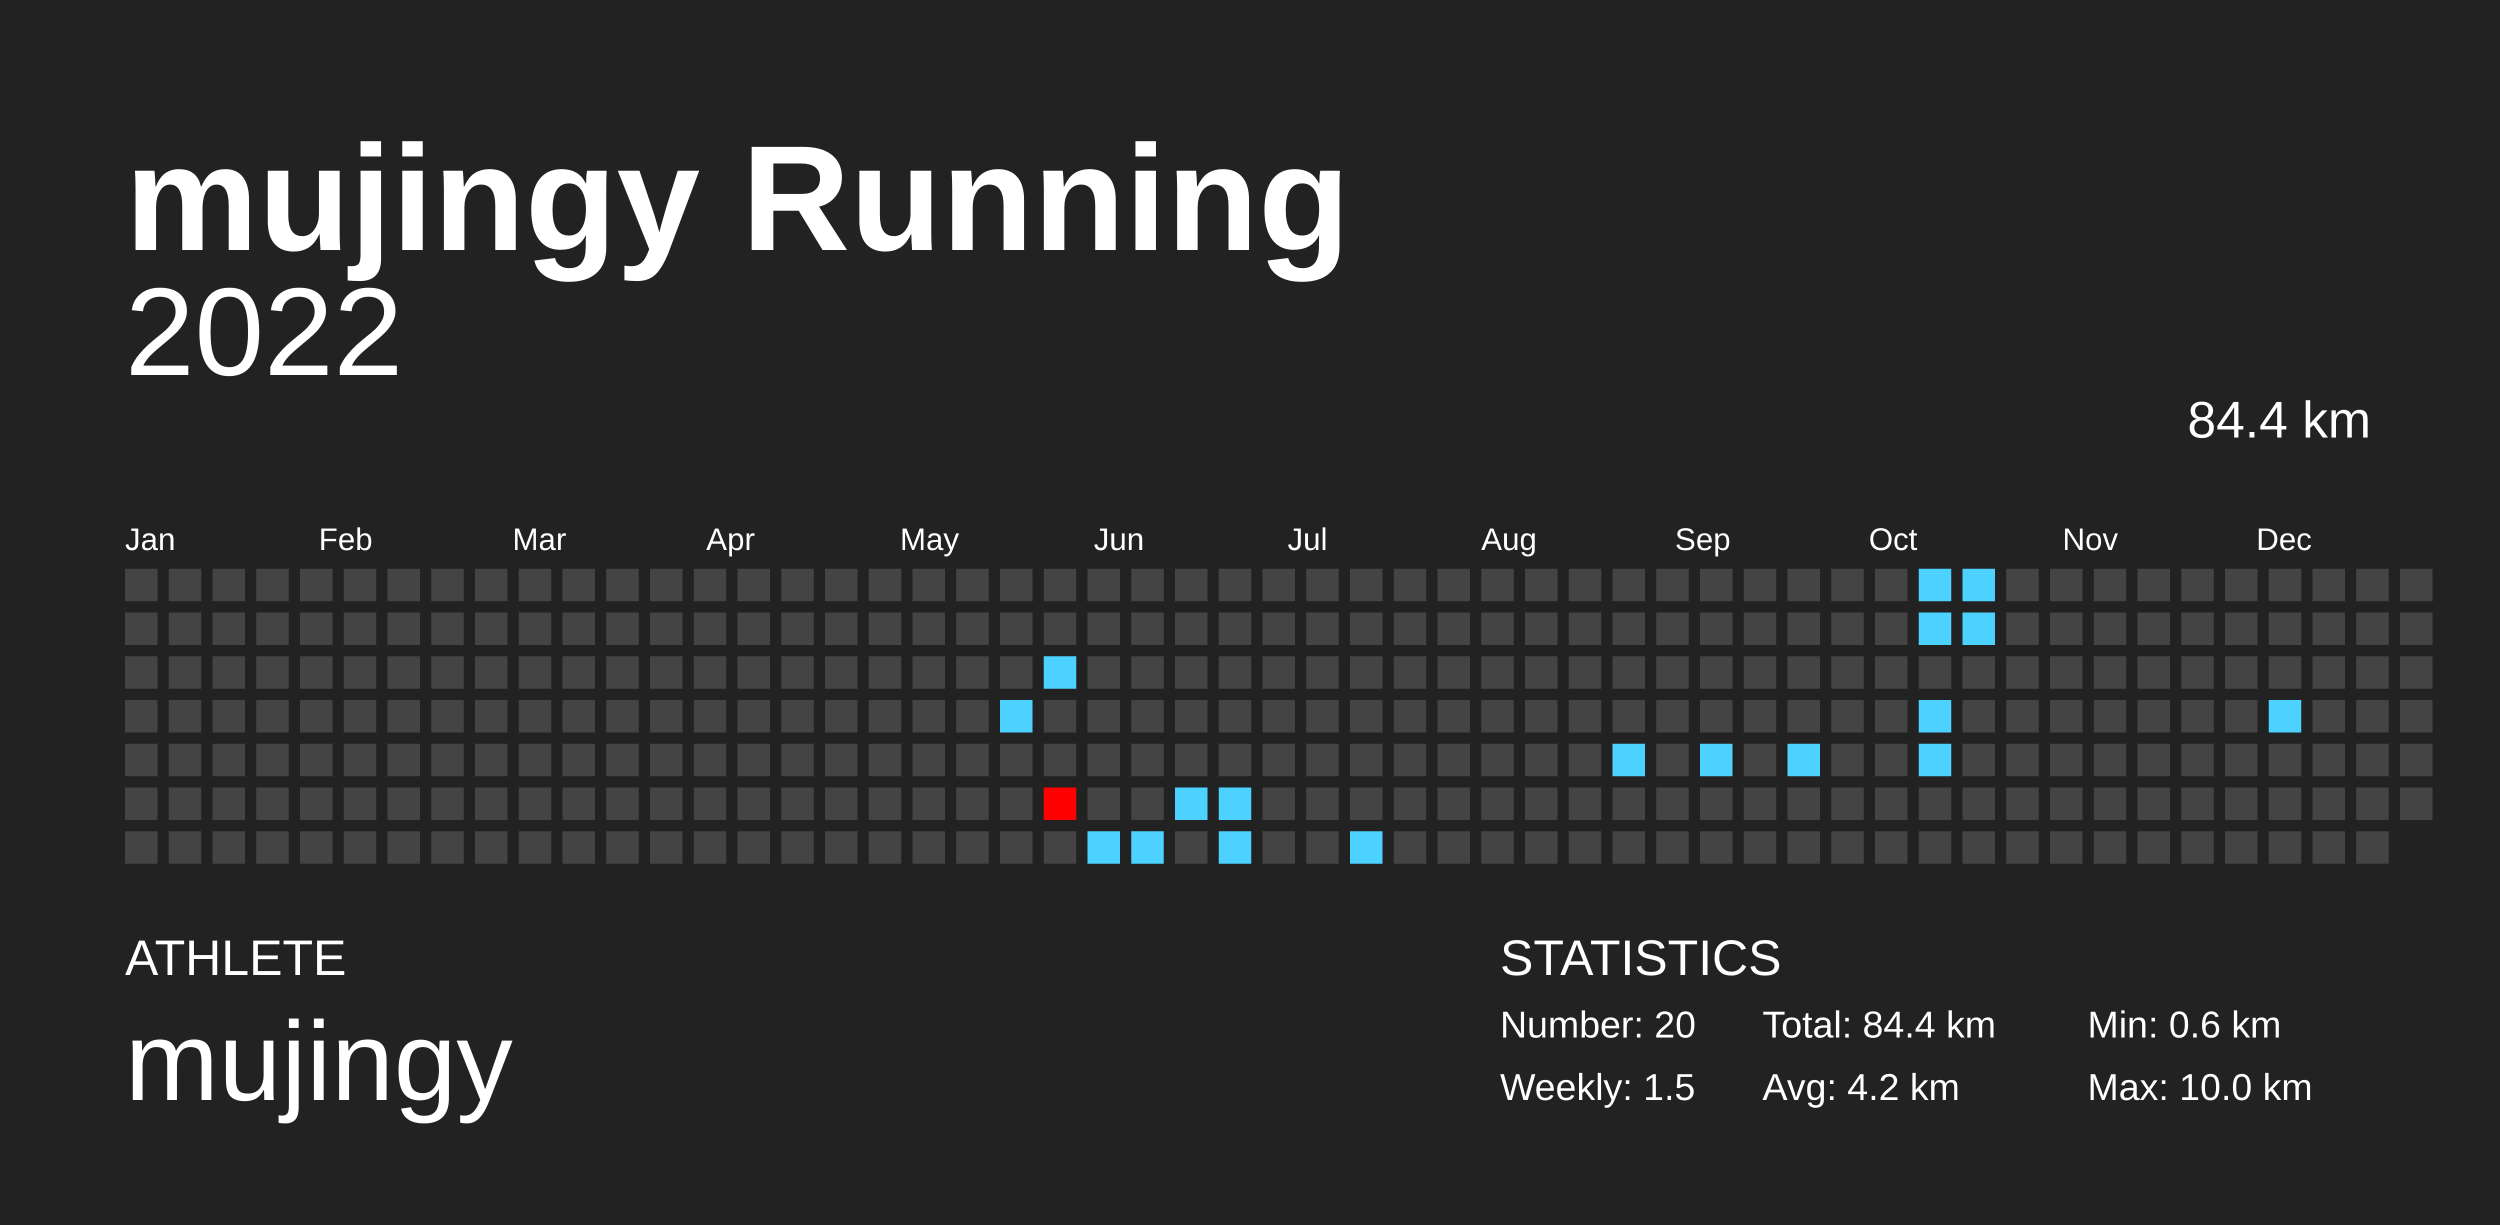
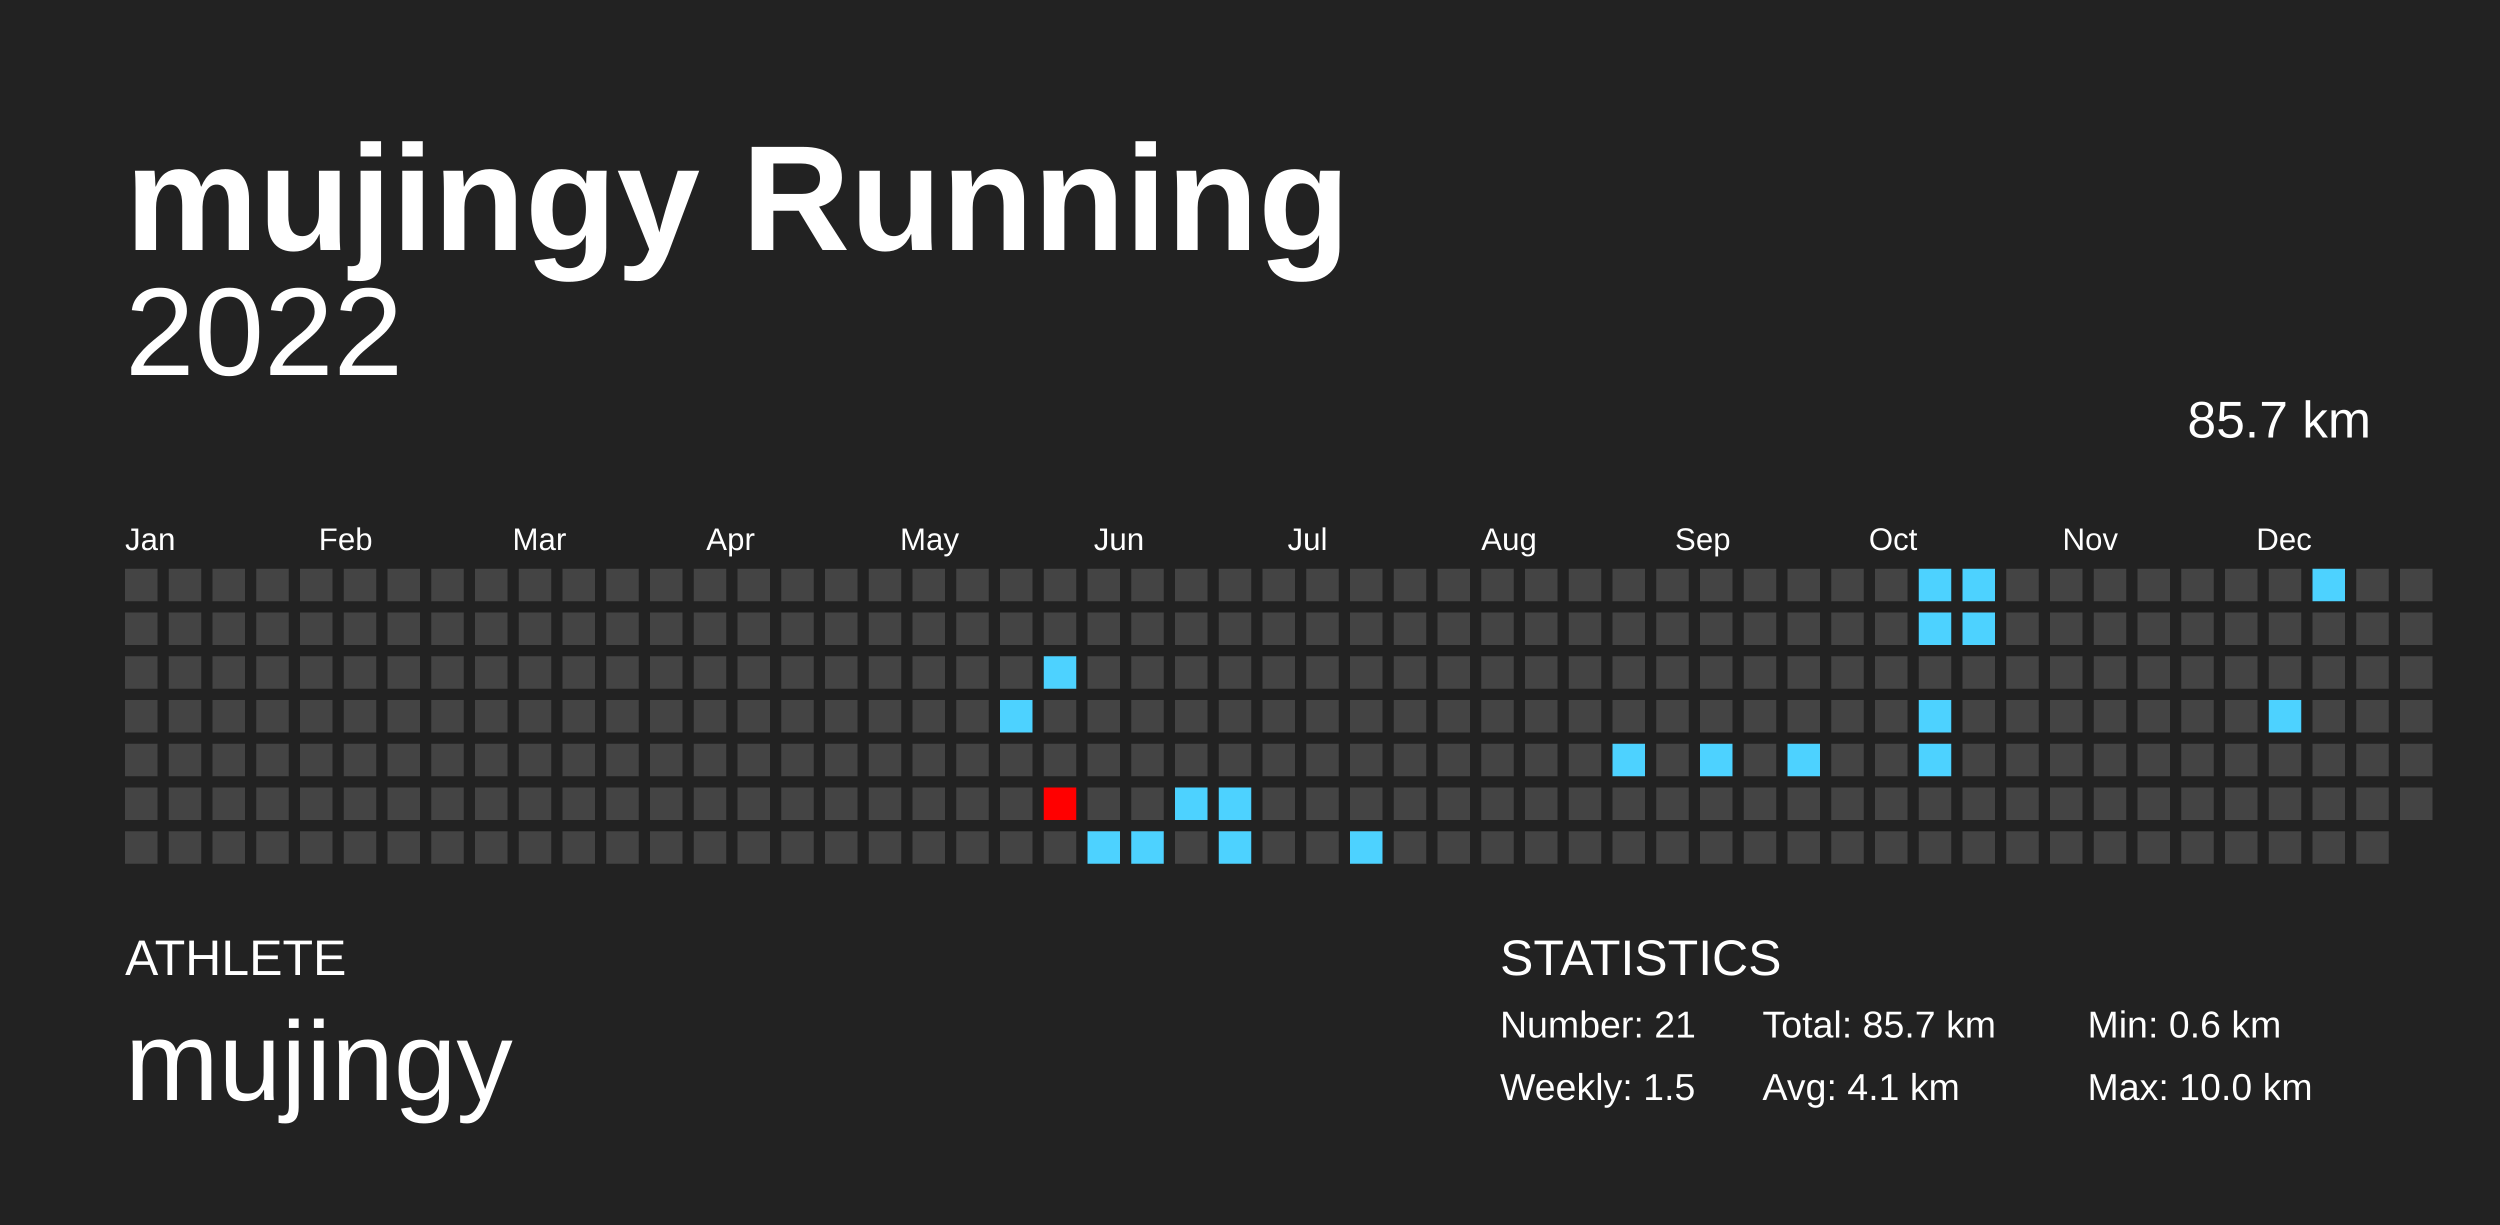
<svg xmlns="http://www.w3.org/2000/svg" baseProfile="full" height="98mm" version="1.1" viewBox="0,0,200,98" width="200mm">
  <defs />
  <rect fill="#222222" height="98" width="200" x="0" y="0" />
  <text fill="#FFFFFF" style="font-size:12px; font-family:Arial; font-weight:bold;" x="10" y="20">mujingy Running</text>
  <text fill="#FFFFFF" style="font-size:4px; font-family:Arial" x="10" y="78">ATHLETE</text>
  <text fill="#FFFFFF" style="font-size:9px; font-family:Arial" x="10" y="88">mujingy</text>
  <text fill="#FFFFFF" style="font-size:4px; font-family:Arial" x="120" y="78">STATISTICS</text>
-   <text fill="#FFFFFF" style="font-size:3px; font-family:Arial" x="120" y="83">Number: 20</text>
+   <text fill="#FFFFFF" style="font-size:3px; font-family:Arial" x="120" y="83">Number: 21</text>
  <text fill="#FFFFFF" style="font-size:3px; font-family:Arial" x="120" y="88">Weekly: 1.5</text>
-   <text fill="#FFFFFF" style="font-size:3px; font-family:Arial" x="141" y="83">Total: 84.4 km</text>
-   <text fill="#FFFFFF" style="font-size:3px; font-family:Arial" x="141" y="88">Avg: 4.2 km</text>
+   <text fill="#FFFFFF" style="font-size:3px; font-family:Arial" x="141" y="83">Total: 85.7 km</text>
+   <text fill="#FFFFFF" style="font-size:3px; font-family:Arial" x="141" y="88">Avg: 4.1 km</text>
  <text fill="#FFFFFF" style="font-size:3px; font-family:Arial" x="167" y="83">Min: 0.6 km</text>
  <text fill="#FFFFFF" style="font-size:3px; font-family:Arial" x="167" y="88">Max: 10.0 km</text>
  <text alignment-baseline="hanging" fill="#FFFFFF" style="font-size:10.0px; font-family:Arial;" x="10" y="30">2022</text>
-   <text alignment-baseline="hanging" fill="#FFFFFF" style="font-size:4.125px; font-family:Arial;" x="175" y="35">84.4 km</text>
+   <text alignment-baseline="hanging" fill="#FFFFFF" style="font-size:4.125px; font-family:Arial;" x="175" y="35">85.7 km</text>
  <text fill="#FFFFFF" style="font-size:2.5px; font-family:Arial" x="10.0" y="44">Jan</text>
  <text fill="#FFFFFF" style="font-size:2.5px; font-family:Arial" x="25.5" y="44">Feb</text>
  <text fill="#FFFFFF" style="font-size:2.5px; font-family:Arial" x="41.0" y="44">Mar</text>
  <text fill="#FFFFFF" style="font-size:2.5px; font-family:Arial" x="56.5" y="44">Apr</text>
  <text fill="#FFFFFF" style="font-size:2.5px; font-family:Arial" x="72.0" y="44">May</text>
  <text fill="#FFFFFF" style="font-size:2.5px; font-family:Arial" x="87.5" y="44">Jun</text>
  <text fill="#FFFFFF" style="font-size:2.5px; font-family:Arial" x="103.0" y="44">Jul</text>
  <text fill="#FFFFFF" style="font-size:2.5px; font-family:Arial" x="118.5" y="44">Aug</text>
  <text fill="#FFFFFF" style="font-size:2.5px; font-family:Arial" x="134.0" y="44">Sep</text>
  <text fill="#FFFFFF" style="font-size:2.5px; font-family:Arial" x="149.5" y="44">Oct</text>
  <text fill="#FFFFFF" style="font-size:2.5px; font-family:Arial" x="165.0" y="44">Nov</text>
  <text fill="#FFFFFF" style="font-size:2.5px; font-family:Arial" x="180.5" y="44">Dec</text>
  <rect fill="#444444" height="2.6" width="2.6" x="10.0" y="45.5" />
  <rect fill="#444444" height="2.6" width="2.6" x="10.0" y="49.0" />
  <rect fill="#444444" height="2.6" width="2.6" x="10.0" y="52.5" />
  <rect fill="#444444" height="2.6" width="2.6" x="10.0" y="56.0" />
  <rect fill="#444444" height="2.6" width="2.6" x="10.0" y="59.5" />
  <rect fill="#444444" height="2.6" width="2.6" x="10.0" y="63.0" />
  <rect fill="#444444" height="2.6" width="2.6" x="10.0" y="66.5" />
  <rect fill="#444444" height="2.6" width="2.6" x="13.5" y="45.5" />
  <rect fill="#444444" height="2.6" width="2.6" x="13.5" y="49.0" />
  <rect fill="#444444" height="2.6" width="2.6" x="13.5" y="52.5" />
  <rect fill="#444444" height="2.6" width="2.6" x="13.5" y="56.0" />
  <rect fill="#444444" height="2.6" width="2.6" x="13.5" y="59.5" />
  <rect fill="#444444" height="2.6" width="2.6" x="13.5" y="63.0" />
  <rect fill="#444444" height="2.6" width="2.6" x="13.5" y="66.5" />
  <rect fill="#444444" height="2.6" width="2.6" x="17.0" y="45.5" />
  <rect fill="#444444" height="2.6" width="2.6" x="17.0" y="49.0" />
  <rect fill="#444444" height="2.6" width="2.6" x="17.0" y="52.5" />
  <rect fill="#444444" height="2.6" width="2.6" x="17.0" y="56.0" />
  <rect fill="#444444" height="2.6" width="2.6" x="17.0" y="59.5" />
  <rect fill="#444444" height="2.6" width="2.6" x="17.0" y="63.0" />
  <rect fill="#444444" height="2.6" width="2.6" x="17.0" y="66.5" />
  <rect fill="#444444" height="2.6" width="2.6" x="20.5" y="45.5" />
  <rect fill="#444444" height="2.6" width="2.6" x="20.5" y="49.0" />
  <rect fill="#444444" height="2.6" width="2.6" x="20.5" y="52.5" />
  <rect fill="#444444" height="2.6" width="2.6" x="20.5" y="56.0" />
  <rect fill="#444444" height="2.6" width="2.6" x="20.5" y="59.5" />
  <rect fill="#444444" height="2.6" width="2.6" x="20.5" y="63.0" />
  <rect fill="#444444" height="2.6" width="2.6" x="20.5" y="66.5" />
  <rect fill="#444444" height="2.6" width="2.6" x="24.0" y="45.5" />
  <rect fill="#444444" height="2.6" width="2.6" x="24.0" y="49.0" />
  <rect fill="#444444" height="2.6" width="2.6" x="24.0" y="52.5" />
  <rect fill="#444444" height="2.6" width="2.6" x="24.0" y="56.0" />
  <rect fill="#444444" height="2.6" width="2.6" x="24.0" y="59.5" />
  <rect fill="#444444" height="2.6" width="2.6" x="24.0" y="63.0" />
  <rect fill="#444444" height="2.6" width="2.6" x="24.0" y="66.5" />
  <rect fill="#444444" height="2.6" width="2.6" x="27.5" y="45.5" />
  <rect fill="#444444" height="2.6" width="2.6" x="27.5" y="49.0" />
  <rect fill="#444444" height="2.6" width="2.6" x="27.5" y="52.5" />
  <rect fill="#444444" height="2.6" width="2.6" x="27.5" y="56.0" />
  <rect fill="#444444" height="2.6" width="2.6" x="27.5" y="59.5" />
  <rect fill="#444444" height="2.6" width="2.6" x="27.5" y="63.0" />
  <rect fill="#444444" height="2.6" width="2.6" x="27.5" y="66.5" />
  <rect fill="#444444" height="2.6" width="2.6" x="31.0" y="45.5" />
  <rect fill="#444444" height="2.6" width="2.6" x="31.0" y="49.0" />
  <rect fill="#444444" height="2.6" width="2.6" x="31.0" y="52.5" />
  <rect fill="#444444" height="2.6" width="2.6" x="31.0" y="56.0" />
  <rect fill="#444444" height="2.6" width="2.6" x="31.0" y="59.5" />
  <rect fill="#444444" height="2.6" width="2.6" x="31.0" y="63.0" />
  <rect fill="#444444" height="2.6" width="2.6" x="31.0" y="66.5" />
  <rect fill="#444444" height="2.6" width="2.6" x="34.5" y="45.5" />
  <rect fill="#444444" height="2.6" width="2.6" x="34.5" y="49.0" />
  <rect fill="#444444" height="2.6" width="2.6" x="34.5" y="52.5" />
  <rect fill="#444444" height="2.6" width="2.6" x="34.5" y="56.0" />
  <rect fill="#444444" height="2.6" width="2.6" x="34.5" y="59.5" />
  <rect fill="#444444" height="2.6" width="2.6" x="34.5" y="63.0" />
  <rect fill="#444444" height="2.6" width="2.6" x="34.5" y="66.5" />
  <rect fill="#444444" height="2.6" width="2.6" x="38.0" y="45.5" />
  <rect fill="#444444" height="2.6" width="2.6" x="38.0" y="49.0" />
  <rect fill="#444444" height="2.6" width="2.6" x="38.0" y="52.5" />
  <rect fill="#444444" height="2.6" width="2.6" x="38.0" y="56.0" />
  <rect fill="#444444" height="2.6" width="2.6" x="38.0" y="59.5" />
  <rect fill="#444444" height="2.6" width="2.6" x="38.0" y="63.0" />
  <rect fill="#444444" height="2.6" width="2.6" x="38.0" y="66.5" />
  <rect fill="#444444" height="2.6" width="2.6" x="41.5" y="45.5" />
  <rect fill="#444444" height="2.6" width="2.6" x="41.5" y="49.0" />
  <rect fill="#444444" height="2.6" width="2.6" x="41.5" y="52.5" />
  <rect fill="#444444" height="2.6" width="2.6" x="41.5" y="56.0" />
  <rect fill="#444444" height="2.6" width="2.6" x="41.5" y="59.5" />
  <rect fill="#444444" height="2.6" width="2.6" x="41.5" y="63.0" />
  <rect fill="#444444" height="2.6" width="2.6" x="41.5" y="66.5" />
  <rect fill="#444444" height="2.6" width="2.6" x="45.0" y="45.5" />
  <rect fill="#444444" height="2.6" width="2.6" x="45.0" y="49.0" />
  <rect fill="#444444" height="2.6" width="2.6" x="45.0" y="52.5" />
  <rect fill="#444444" height="2.6" width="2.6" x="45.0" y="56.0" />
  <rect fill="#444444" height="2.6" width="2.6" x="45.0" y="59.5" />
  <rect fill="#444444" height="2.6" width="2.6" x="45.0" y="63.0" />
  <rect fill="#444444" height="2.6" width="2.6" x="45.0" y="66.5" />
  <rect fill="#444444" height="2.6" width="2.6" x="48.5" y="45.5" />
  <rect fill="#444444" height="2.6" width="2.6" x="48.5" y="49.0" />
  <rect fill="#444444" height="2.6" width="2.6" x="48.5" y="52.5" />
  <rect fill="#444444" height="2.6" width="2.6" x="48.5" y="56.0" />
  <rect fill="#444444" height="2.6" width="2.6" x="48.5" y="59.5" />
  <rect fill="#444444" height="2.6" width="2.6" x="48.5" y="63.0" />
  <rect fill="#444444" height="2.6" width="2.6" x="48.5" y="66.5" />
  <rect fill="#444444" height="2.6" width="2.6" x="52.0" y="45.5" />
  <rect fill="#444444" height="2.6" width="2.6" x="52.0" y="49.0" />
  <rect fill="#444444" height="2.6" width="2.6" x="52.0" y="52.5" />
  <rect fill="#444444" height="2.6" width="2.6" x="52.0" y="56.0" />
  <rect fill="#444444" height="2.6" width="2.6" x="52.0" y="59.5" />
  <rect fill="#444444" height="2.6" width="2.6" x="52.0" y="63.0" />
  <rect fill="#444444" height="2.6" width="2.6" x="52.0" y="66.5" />
  <rect fill="#444444" height="2.6" width="2.6" x="55.5" y="45.5" />
  <rect fill="#444444" height="2.6" width="2.6" x="55.5" y="49.0" />
  <rect fill="#444444" height="2.6" width="2.6" x="55.5" y="52.5" />
  <rect fill="#444444" height="2.6" width="2.6" x="55.5" y="56.0" />
  <rect fill="#444444" height="2.6" width="2.6" x="55.5" y="59.5" />
  <rect fill="#444444" height="2.6" width="2.6" x="55.5" y="63.0" />
  <rect fill="#444444" height="2.6" width="2.6" x="55.5" y="66.5" />
  <rect fill="#444444" height="2.6" width="2.6" x="59.0" y="45.5" />
  <rect fill="#444444" height="2.6" width="2.6" x="59.0" y="49.0" />
  <rect fill="#444444" height="2.6" width="2.6" x="59.0" y="52.5" />
  <rect fill="#444444" height="2.6" width="2.6" x="59.0" y="56.0" />
  <rect fill="#444444" height="2.6" width="2.6" x="59.0" y="59.5" />
  <rect fill="#444444" height="2.6" width="2.6" x="59.0" y="63.0" />
  <rect fill="#444444" height="2.6" width="2.6" x="59.0" y="66.5" />
  <rect fill="#444444" height="2.6" width="2.6" x="62.5" y="45.5" />
  <rect fill="#444444" height="2.6" width="2.6" x="62.5" y="49.0" />
  <rect fill="#444444" height="2.6" width="2.6" x="62.5" y="52.5" />
  <rect fill="#444444" height="2.6" width="2.6" x="62.5" y="56.0" />
  <rect fill="#444444" height="2.6" width="2.6" x="62.5" y="59.5" />
  <rect fill="#444444" height="2.6" width="2.6" x="62.5" y="63.0" />
  <rect fill="#444444" height="2.6" width="2.6" x="62.5" y="66.5" />
  <rect fill="#444444" height="2.6" width="2.6" x="66.0" y="45.5" />
  <rect fill="#444444" height="2.6" width="2.6" x="66.0" y="49.0" />
  <rect fill="#444444" height="2.6" width="2.6" x="66.0" y="52.5" />
  <rect fill="#444444" height="2.6" width="2.6" x="66.0" y="56.0" />
  <rect fill="#444444" height="2.6" width="2.6" x="66.0" y="59.5" />
  <rect fill="#444444" height="2.6" width="2.6" x="66.0" y="63.0" />
  <rect fill="#444444" height="2.6" width="2.6" x="66.0" y="66.5" />
  <rect fill="#444444" height="2.6" width="2.6" x="69.5" y="45.5" />
  <rect fill="#444444" height="2.6" width="2.6" x="69.5" y="49.0" />
  <rect fill="#444444" height="2.6" width="2.6" x="69.5" y="52.5" />
  <rect fill="#444444" height="2.6" width="2.6" x="69.5" y="56.0" />
  <rect fill="#444444" height="2.6" width="2.6" x="69.5" y="59.5" />
  <rect fill="#444444" height="2.6" width="2.6" x="69.5" y="63.0" />
  <rect fill="#444444" height="2.6" width="2.6" x="69.5" y="66.5" />
  <rect fill="#444444" height="2.6" width="2.6" x="73.0" y="45.5" />
  <rect fill="#444444" height="2.6" width="2.6" x="73.0" y="49.0" />
  <rect fill="#444444" height="2.6" width="2.6" x="73.0" y="52.5" />
  <rect fill="#444444" height="2.6" width="2.6" x="73.0" y="56.0" />
  <rect fill="#444444" height="2.6" width="2.6" x="73.0" y="59.5" />
  <rect fill="#444444" height="2.6" width="2.6" x="73.0" y="63.0" />
  <rect fill="#444444" height="2.6" width="2.6" x="73.0" y="66.5" />
  <rect fill="#444444" height="2.6" width="2.6" x="76.5" y="45.5" />
  <rect fill="#444444" height="2.6" width="2.6" x="76.5" y="49.0" />
  <rect fill="#444444" height="2.6" width="2.6" x="76.5" y="52.5" />
  <rect fill="#444444" height="2.6" width="2.6" x="76.5" y="56.0" />
  <rect fill="#444444" height="2.6" width="2.6" x="76.5" y="59.5" />
  <rect fill="#444444" height="2.6" width="2.6" x="76.5" y="63.0" />
  <rect fill="#444444" height="2.6" width="2.6" x="76.5" y="66.5" />
  <rect fill="#444444" height="2.6" width="2.6" x="80.0" y="45.5" />
  <rect fill="#444444" height="2.6" width="2.6" x="80.0" y="49.0" />
  <rect fill="#444444" height="2.6" width="2.6" x="80.0" y="52.5" />
  <rect fill="#4dd2ff" height="2.6" width="2.6" x="80.0" y="56.0" />
  <rect fill="#444444" height="2.6" width="2.6" x="80.0" y="59.5" />
  <rect fill="#444444" height="2.6" width="2.6" x="80.0" y="63.0" />
  <rect fill="#444444" height="2.6" width="2.6" x="80.0" y="66.5" />
  <rect fill="#444444" height="2.6" width="2.6" x="83.5" y="45.5" />
  <rect fill="#444444" height="2.6" width="2.6" x="83.5" y="49.0" />
  <rect fill="#4dd2ff" height="2.6" width="2.6" x="83.5" y="52.5" />
  <rect fill="#444444" height="2.6" width="2.6" x="83.5" y="56.0" />
  <rect fill="#444444" height="2.6" width="2.6" x="83.5" y="59.5" />
  <rect fill="#ff0000" height="2.6" width="2.6" x="83.5" y="63.0" />
  <rect fill="#444444" height="2.6" width="2.6" x="83.5" y="66.5" />
  <rect fill="#444444" height="2.6" width="2.6" x="87.0" y="45.5" />
  <rect fill="#444444" height="2.6" width="2.6" x="87.0" y="49.0" />
  <rect fill="#444444" height="2.6" width="2.6" x="87.0" y="52.5" />
  <rect fill="#444444" height="2.6" width="2.6" x="87.0" y="56.0" />
  <rect fill="#444444" height="2.6" width="2.6" x="87.0" y="59.5" />
  <rect fill="#444444" height="2.6" width="2.6" x="87.0" y="63.0" />
  <rect fill="#4dd2ff" height="2.6" width="2.6" x="87.0" y="66.5" />
  <rect fill="#444444" height="2.6" width="2.6" x="90.5" y="45.5" />
  <rect fill="#444444" height="2.6" width="2.6" x="90.5" y="49.0" />
  <rect fill="#444444" height="2.6" width="2.6" x="90.5" y="52.5" />
  <rect fill="#444444" height="2.6" width="2.6" x="90.5" y="56.0" />
  <rect fill="#444444" height="2.6" width="2.6" x="90.5" y="59.5" />
  <rect fill="#444444" height="2.6" width="2.6" x="90.5" y="63.0" />
  <rect fill="#4dd2ff" height="2.6" width="2.6" x="90.5" y="66.5" />
  <rect fill="#444444" height="2.6" width="2.6" x="94.0" y="45.5" />
  <rect fill="#444444" height="2.6" width="2.6" x="94.0" y="49.0" />
  <rect fill="#444444" height="2.6" width="2.6" x="94.0" y="52.5" />
  <rect fill="#444444" height="2.6" width="2.6" x="94.0" y="56.0" />
  <rect fill="#444444" height="2.6" width="2.6" x="94.0" y="59.5" />
  <rect fill="#4dd2ff" height="2.6" width="2.6" x="94.0" y="63.0" />
  <rect fill="#444444" height="2.6" width="2.6" x="94.0" y="66.5" />
  <rect fill="#444444" height="2.6" width="2.6" x="97.5" y="45.5" />
  <rect fill="#444444" height="2.6" width="2.6" x="97.5" y="49.0" />
  <rect fill="#444444" height="2.6" width="2.6" x="97.5" y="52.5" />
  <rect fill="#444444" height="2.6" width="2.6" x="97.5" y="56.0" />
  <rect fill="#444444" height="2.6" width="2.6" x="97.5" y="59.5" />
  <rect fill="#4dd2ff" height="2.6" width="2.6" x="97.5" y="63.0" />
  <rect fill="#4dd2ff" height="2.6" width="2.6" x="97.5" y="66.5" />
  <rect fill="#444444" height="2.6" width="2.6" x="101.0" y="45.5" />
  <rect fill="#444444" height="2.6" width="2.6" x="101.0" y="49.0" />
  <rect fill="#444444" height="2.6" width="2.6" x="101.0" y="52.5" />
  <rect fill="#444444" height="2.6" width="2.6" x="101.0" y="56.0" />
  <rect fill="#444444" height="2.6" width="2.6" x="101.0" y="59.5" />
  <rect fill="#444444" height="2.6" width="2.6" x="101.0" y="63.0" />
  <rect fill="#444444" height="2.6" width="2.6" x="101.0" y="66.5" />
  <rect fill="#444444" height="2.6" width="2.6" x="104.5" y="45.5" />
  <rect fill="#444444" height="2.6" width="2.6" x="104.5" y="49.0" />
  <rect fill="#444444" height="2.6" width="2.6" x="104.5" y="52.5" />
  <rect fill="#444444" height="2.6" width="2.6" x="104.5" y="56.0" />
  <rect fill="#444444" height="2.6" width="2.6" x="104.5" y="59.5" />
  <rect fill="#444444" height="2.6" width="2.6" x="104.5" y="63.0" />
  <rect fill="#444444" height="2.6" width="2.6" x="104.5" y="66.5" />
  <rect fill="#444444" height="2.6" width="2.6" x="108.0" y="45.5" />
  <rect fill="#444444" height="2.6" width="2.6" x="108.0" y="49.0" />
  <rect fill="#444444" height="2.6" width="2.6" x="108.0" y="52.5" />
  <rect fill="#444444" height="2.6" width="2.6" x="108.0" y="56.0" />
  <rect fill="#444444" height="2.6" width="2.6" x="108.0" y="59.5" />
  <rect fill="#444444" height="2.6" width="2.6" x="108.0" y="63.0" />
  <rect fill="#4dd2ff" height="2.6" width="2.6" x="108.0" y="66.5" />
  <rect fill="#444444" height="2.6" width="2.6" x="111.5" y="45.5" />
  <rect fill="#444444" height="2.6" width="2.6" x="111.5" y="49.0" />
  <rect fill="#444444" height="2.6" width="2.6" x="111.5" y="52.5" />
  <rect fill="#444444" height="2.6" width="2.6" x="111.5" y="56.0" />
  <rect fill="#444444" height="2.6" width="2.6" x="111.5" y="59.5" />
  <rect fill="#444444" height="2.6" width="2.6" x="111.5" y="63.0" />
  <rect fill="#444444" height="2.6" width="2.6" x="111.5" y="66.5" />
  <rect fill="#444444" height="2.6" width="2.6" x="115.0" y="45.5" />
  <rect fill="#444444" height="2.6" width="2.6" x="115.0" y="49.0" />
  <rect fill="#444444" height="2.6" width="2.6" x="115.0" y="52.5" />
  <rect fill="#444444" height="2.6" width="2.6" x="115.0" y="56.0" />
  <rect fill="#444444" height="2.6" width="2.6" x="115.0" y="59.5" />
  <rect fill="#444444" height="2.6" width="2.6" x="115.0" y="63.0" />
  <rect fill="#444444" height="2.6" width="2.6" x="115.0" y="66.5" />
  <rect fill="#444444" height="2.6" width="2.6" x="118.5" y="45.5" />
  <rect fill="#444444" height="2.6" width="2.6" x="118.5" y="49.0" />
  <rect fill="#444444" height="2.6" width="2.6" x="118.5" y="52.5" />
  <rect fill="#444444" height="2.6" width="2.6" x="118.5" y="56.0" />
  <rect fill="#444444" height="2.6" width="2.6" x="118.5" y="59.5" />
  <rect fill="#444444" height="2.6" width="2.6" x="118.5" y="63.0" />
  <rect fill="#444444" height="2.6" width="2.6" x="118.5" y="66.5" />
  <rect fill="#444444" height="2.6" width="2.6" x="122.0" y="45.5" />
  <rect fill="#444444" height="2.6" width="2.6" x="122.0" y="49.0" />
  <rect fill="#444444" height="2.6" width="2.6" x="122.0" y="52.5" />
  <rect fill="#444444" height="2.6" width="2.6" x="122.0" y="56.0" />
  <rect fill="#444444" height="2.6" width="2.6" x="122.0" y="59.5" />
  <rect fill="#444444" height="2.6" width="2.6" x="122.0" y="63.0" />
  <rect fill="#444444" height="2.6" width="2.6" x="122.0" y="66.5" />
  <rect fill="#444444" height="2.6" width="2.6" x="125.5" y="45.5" />
  <rect fill="#444444" height="2.6" width="2.6" x="125.5" y="49.0" />
  <rect fill="#444444" height="2.6" width="2.6" x="125.5" y="52.5" />
  <rect fill="#444444" height="2.6" width="2.6" x="125.5" y="56.0" />
  <rect fill="#444444" height="2.6" width="2.6" x="125.5" y="59.5" />
  <rect fill="#444444" height="2.6" width="2.6" x="125.5" y="63.0" />
  <rect fill="#444444" height="2.6" width="2.6" x="125.5" y="66.5" />
  <rect fill="#444444" height="2.6" width="2.6" x="129.0" y="45.5" />
  <rect fill="#444444" height="2.6" width="2.6" x="129.0" y="49.0" />
  <rect fill="#444444" height="2.6" width="2.6" x="129.0" y="52.5" />
  <rect fill="#444444" height="2.6" width="2.6" x="129.0" y="56.0" />
  <rect fill="#4dd2ff" height="2.6" width="2.6" x="129.0" y="59.5" />
  <rect fill="#444444" height="2.6" width="2.6" x="129.0" y="63.0" />
  <rect fill="#444444" height="2.6" width="2.6" x="129.0" y="66.5" />
  <rect fill="#444444" height="2.6" width="2.6" x="132.5" y="45.5" />
  <rect fill="#444444" height="2.6" width="2.6" x="132.5" y="49.0" />
  <rect fill="#444444" height="2.6" width="2.6" x="132.5" y="52.5" />
  <rect fill="#444444" height="2.6" width="2.6" x="132.5" y="56.0" />
  <rect fill="#444444" height="2.6" width="2.6" x="132.5" y="59.5" />
  <rect fill="#444444" height="2.6" width="2.6" x="132.5" y="63.0" />
  <rect fill="#444444" height="2.6" width="2.6" x="132.5" y="66.5" />
  <rect fill="#444444" height="2.6" width="2.6" x="136.0" y="45.5" />
  <rect fill="#444444" height="2.6" width="2.6" x="136.0" y="49.0" />
  <rect fill="#444444" height="2.6" width="2.6" x="136.0" y="52.5" />
  <rect fill="#444444" height="2.6" width="2.6" x="136.0" y="56.0" />
  <rect fill="#4dd2ff" height="2.6" width="2.6" x="136.0" y="59.5" />
  <rect fill="#444444" height="2.6" width="2.6" x="136.0" y="63.0" />
  <rect fill="#444444" height="2.6" width="2.6" x="136.0" y="66.5" />
  <rect fill="#444444" height="2.6" width="2.6" x="139.5" y="45.5" />
  <rect fill="#444444" height="2.6" width="2.6" x="139.5" y="49.0" />
  <rect fill="#444444" height="2.6" width="2.6" x="139.5" y="52.5" />
  <rect fill="#444444" height="2.6" width="2.6" x="139.5" y="56.0" />
  <rect fill="#444444" height="2.6" width="2.6" x="139.5" y="59.5" />
  <rect fill="#444444" height="2.6" width="2.6" x="139.5" y="63.0" />
  <rect fill="#444444" height="2.6" width="2.6" x="139.5" y="66.5" />
  <rect fill="#444444" height="2.6" width="2.6" x="143.0" y="45.5" />
  <rect fill="#444444" height="2.6" width="2.6" x="143.0" y="49.0" />
  <rect fill="#444444" height="2.6" width="2.6" x="143.0" y="52.5" />
  <rect fill="#444444" height="2.6" width="2.6" x="143.0" y="56.0" />
  <rect fill="#4dd2ff" height="2.6" width="2.6" x="143.0" y="59.5" />
  <rect fill="#444444" height="2.6" width="2.6" x="143.0" y="63.0" />
  <rect fill="#444444" height="2.6" width="2.6" x="143.0" y="66.5" />
  <rect fill="#444444" height="2.6" width="2.6" x="146.5" y="45.5" />
  <rect fill="#444444" height="2.6" width="2.6" x="146.5" y="49.0" />
  <rect fill="#444444" height="2.6" width="2.6" x="146.5" y="52.5" />
  <rect fill="#444444" height="2.6" width="2.6" x="146.5" y="56.0" />
  <rect fill="#444444" height="2.6" width="2.6" x="146.5" y="59.5" />
  <rect fill="#444444" height="2.6" width="2.6" x="146.5" y="63.0" />
  <rect fill="#444444" height="2.6" width="2.6" x="146.5" y="66.5" />
  <rect fill="#444444" height="2.6" width="2.6" x="150.0" y="45.5" />
  <rect fill="#444444" height="2.6" width="2.6" x="150.0" y="49.0" />
  <rect fill="#444444" height="2.6" width="2.6" x="150.0" y="52.5" />
  <rect fill="#444444" height="2.6" width="2.6" x="150.0" y="56.0" />
  <rect fill="#444444" height="2.6" width="2.6" x="150.0" y="59.5" />
  <rect fill="#444444" height="2.6" width="2.6" x="150.0" y="63.0" />
  <rect fill="#444444" height="2.6" width="2.6" x="150.0" y="66.5" />
  <rect fill="#4dd2ff" height="2.6" width="2.6" x="153.5" y="45.5" />
  <rect fill="#4dd2ff" height="2.6" width="2.6" x="153.5" y="49.0" />
  <rect fill="#444444" height="2.6" width="2.6" x="153.5" y="52.5" />
  <rect fill="#4dd2ff" height="2.6" width="2.6" x="153.5" y="56.0" />
  <rect fill="#4dd2ff" height="2.6" width="2.6" x="153.5" y="59.5" />
  <rect fill="#444444" height="2.6" width="2.6" x="153.5" y="63.0" />
  <rect fill="#444444" height="2.6" width="2.6" x="153.5" y="66.5" />
  <rect fill="#4dd2ff" height="2.6" width="2.6" x="157.0" y="45.5" />
  <rect fill="#4dd2ff" height="2.6" width="2.6" x="157.0" y="49.0" />
  <rect fill="#444444" height="2.6" width="2.6" x="157.0" y="52.5" />
  <rect fill="#444444" height="2.6" width="2.6" x="157.0" y="56.0" />
  <rect fill="#444444" height="2.6" width="2.6" x="157.0" y="59.5" />
  <rect fill="#444444" height="2.6" width="2.6" x="157.0" y="63.0" />
  <rect fill="#444444" height="2.6" width="2.6" x="157.0" y="66.5" />
  <rect fill="#444444" height="2.6" width="2.6" x="160.5" y="45.5" />
  <rect fill="#444444" height="2.6" width="2.6" x="160.5" y="49.0" />
  <rect fill="#444444" height="2.6" width="2.6" x="160.5" y="52.5" />
  <rect fill="#444444" height="2.6" width="2.6" x="160.5" y="56.0" />
  <rect fill="#444444" height="2.6" width="2.6" x="160.5" y="59.5" />
  <rect fill="#444444" height="2.6" width="2.6" x="160.5" y="63.0" />
  <rect fill="#444444" height="2.6" width="2.6" x="160.5" y="66.5" />
  <rect fill="#444444" height="2.6" width="2.6" x="164.0" y="45.5" />
  <rect fill="#444444" height="2.6" width="2.6" x="164.0" y="49.0" />
  <rect fill="#444444" height="2.6" width="2.6" x="164.0" y="52.5" />
  <rect fill="#444444" height="2.6" width="2.6" x="164.0" y="56.0" />
  <rect fill="#444444" height="2.6" width="2.6" x="164.0" y="59.5" />
  <rect fill="#444444" height="2.6" width="2.6" x="164.0" y="63.0" />
  <rect fill="#444444" height="2.6" width="2.6" x="164.0" y="66.5" />
  <rect fill="#444444" height="2.6" width="2.6" x="167.5" y="45.5" />
  <rect fill="#444444" height="2.6" width="2.6" x="167.5" y="49.0" />
  <rect fill="#444444" height="2.6" width="2.6" x="167.5" y="52.5" />
  <rect fill="#444444" height="2.6" width="2.6" x="167.5" y="56.0" />
  <rect fill="#444444" height="2.6" width="2.6" x="167.5" y="59.5" />
  <rect fill="#444444" height="2.6" width="2.6" x="167.5" y="63.0" />
  <rect fill="#444444" height="2.6" width="2.6" x="167.5" y="66.5" />
  <rect fill="#444444" height="2.6" width="2.6" x="171.0" y="45.5" />
  <rect fill="#444444" height="2.6" width="2.6" x="171.0" y="49.0" />
  <rect fill="#444444" height="2.6" width="2.6" x="171.0" y="52.5" />
  <rect fill="#444444" height="2.6" width="2.6" x="171.0" y="56.0" />
  <rect fill="#444444" height="2.6" width="2.6" x="171.0" y="59.5" />
  <rect fill="#444444" height="2.6" width="2.6" x="171.0" y="63.0" />
  <rect fill="#444444" height="2.6" width="2.6" x="171.0" y="66.5" />
  <rect fill="#444444" height="2.6" width="2.6" x="174.5" y="45.5" />
  <rect fill="#444444" height="2.6" width="2.6" x="174.5" y="49.0" />
  <rect fill="#444444" height="2.6" width="2.6" x="174.5" y="52.5" />
  <rect fill="#444444" height="2.6" width="2.6" x="174.5" y="56.0" />
  <rect fill="#444444" height="2.6" width="2.6" x="174.5" y="59.5" />
  <rect fill="#444444" height="2.6" width="2.6" x="174.5" y="63.0" />
  <rect fill="#444444" height="2.6" width="2.6" x="174.5" y="66.5" />
  <rect fill="#444444" height="2.6" width="2.6" x="178.0" y="45.5" />
  <rect fill="#444444" height="2.6" width="2.6" x="178.0" y="49.0" />
  <rect fill="#444444" height="2.6" width="2.6" x="178.0" y="52.5" />
  <rect fill="#444444" height="2.6" width="2.6" x="178.0" y="56.0" />
  <rect fill="#444444" height="2.6" width="2.6" x="178.0" y="59.5" />
  <rect fill="#444444" height="2.6" width="2.6" x="178.0" y="63.0" />
  <rect fill="#444444" height="2.6" width="2.6" x="178.0" y="66.5" />
  <rect fill="#444444" height="2.6" width="2.6" x="181.5" y="45.5" />
  <rect fill="#444444" height="2.6" width="2.6" x="181.5" y="49.0" />
  <rect fill="#444444" height="2.6" width="2.6" x="181.5" y="52.5" />
  <rect fill="#4dd2ff" height="2.6" width="2.6" x="181.5" y="56.0" />
  <rect fill="#444444" height="2.6" width="2.6" x="181.5" y="59.5" />
  <rect fill="#444444" height="2.6" width="2.6" x="181.5" y="63.0" />
  <rect fill="#444444" height="2.6" width="2.6" x="181.5" y="66.5" />
-   <rect fill="#444444" height="2.6" width="2.6" x="185.0" y="45.5" />
+   <rect fill="#4dd2ff" height="2.6" width="2.6" x="185.0" y="45.5" />
  <rect fill="#444444" height="2.6" width="2.6" x="185.0" y="49.0" />
  <rect fill="#444444" height="2.6" width="2.6" x="185.0" y="52.5" />
  <rect fill="#444444" height="2.6" width="2.6" x="185.0" y="56.0" />
  <rect fill="#444444" height="2.6" width="2.6" x="185.0" y="59.5" />
  <rect fill="#444444" height="2.6" width="2.6" x="185.0" y="63.0" />
  <rect fill="#444444" height="2.6" width="2.6" x="185.0" y="66.5" />
  <rect fill="#444444" height="2.6" width="2.6" x="188.5" y="45.5" />
  <rect fill="#444444" height="2.6" width="2.6" x="188.5" y="49.0" />
  <rect fill="#444444" height="2.6" width="2.6" x="188.5" y="52.5" />
  <rect fill="#444444" height="2.6" width="2.6" x="188.5" y="56.0" />
  <rect fill="#444444" height="2.6" width="2.6" x="188.5" y="59.5" />
  <rect fill="#444444" height="2.6" width="2.6" x="188.5" y="63.0" />
  <rect fill="#444444" height="2.6" width="2.6" x="188.5" y="66.5" />
  <rect fill="#444444" height="2.6" width="2.6" x="192.0" y="45.5" />
  <rect fill="#444444" height="2.6" width="2.6" x="192.0" y="49.0" />
  <rect fill="#444444" height="2.6" width="2.6" x="192.0" y="52.5" />
  <rect fill="#444444" height="2.6" width="2.6" x="192.0" y="56.0" />
  <rect fill="#444444" height="2.6" width="2.6" x="192.0" y="59.5" />
  <rect fill="#444444" height="2.6" width="2.6" x="192.0" y="63.0" />
</svg>
